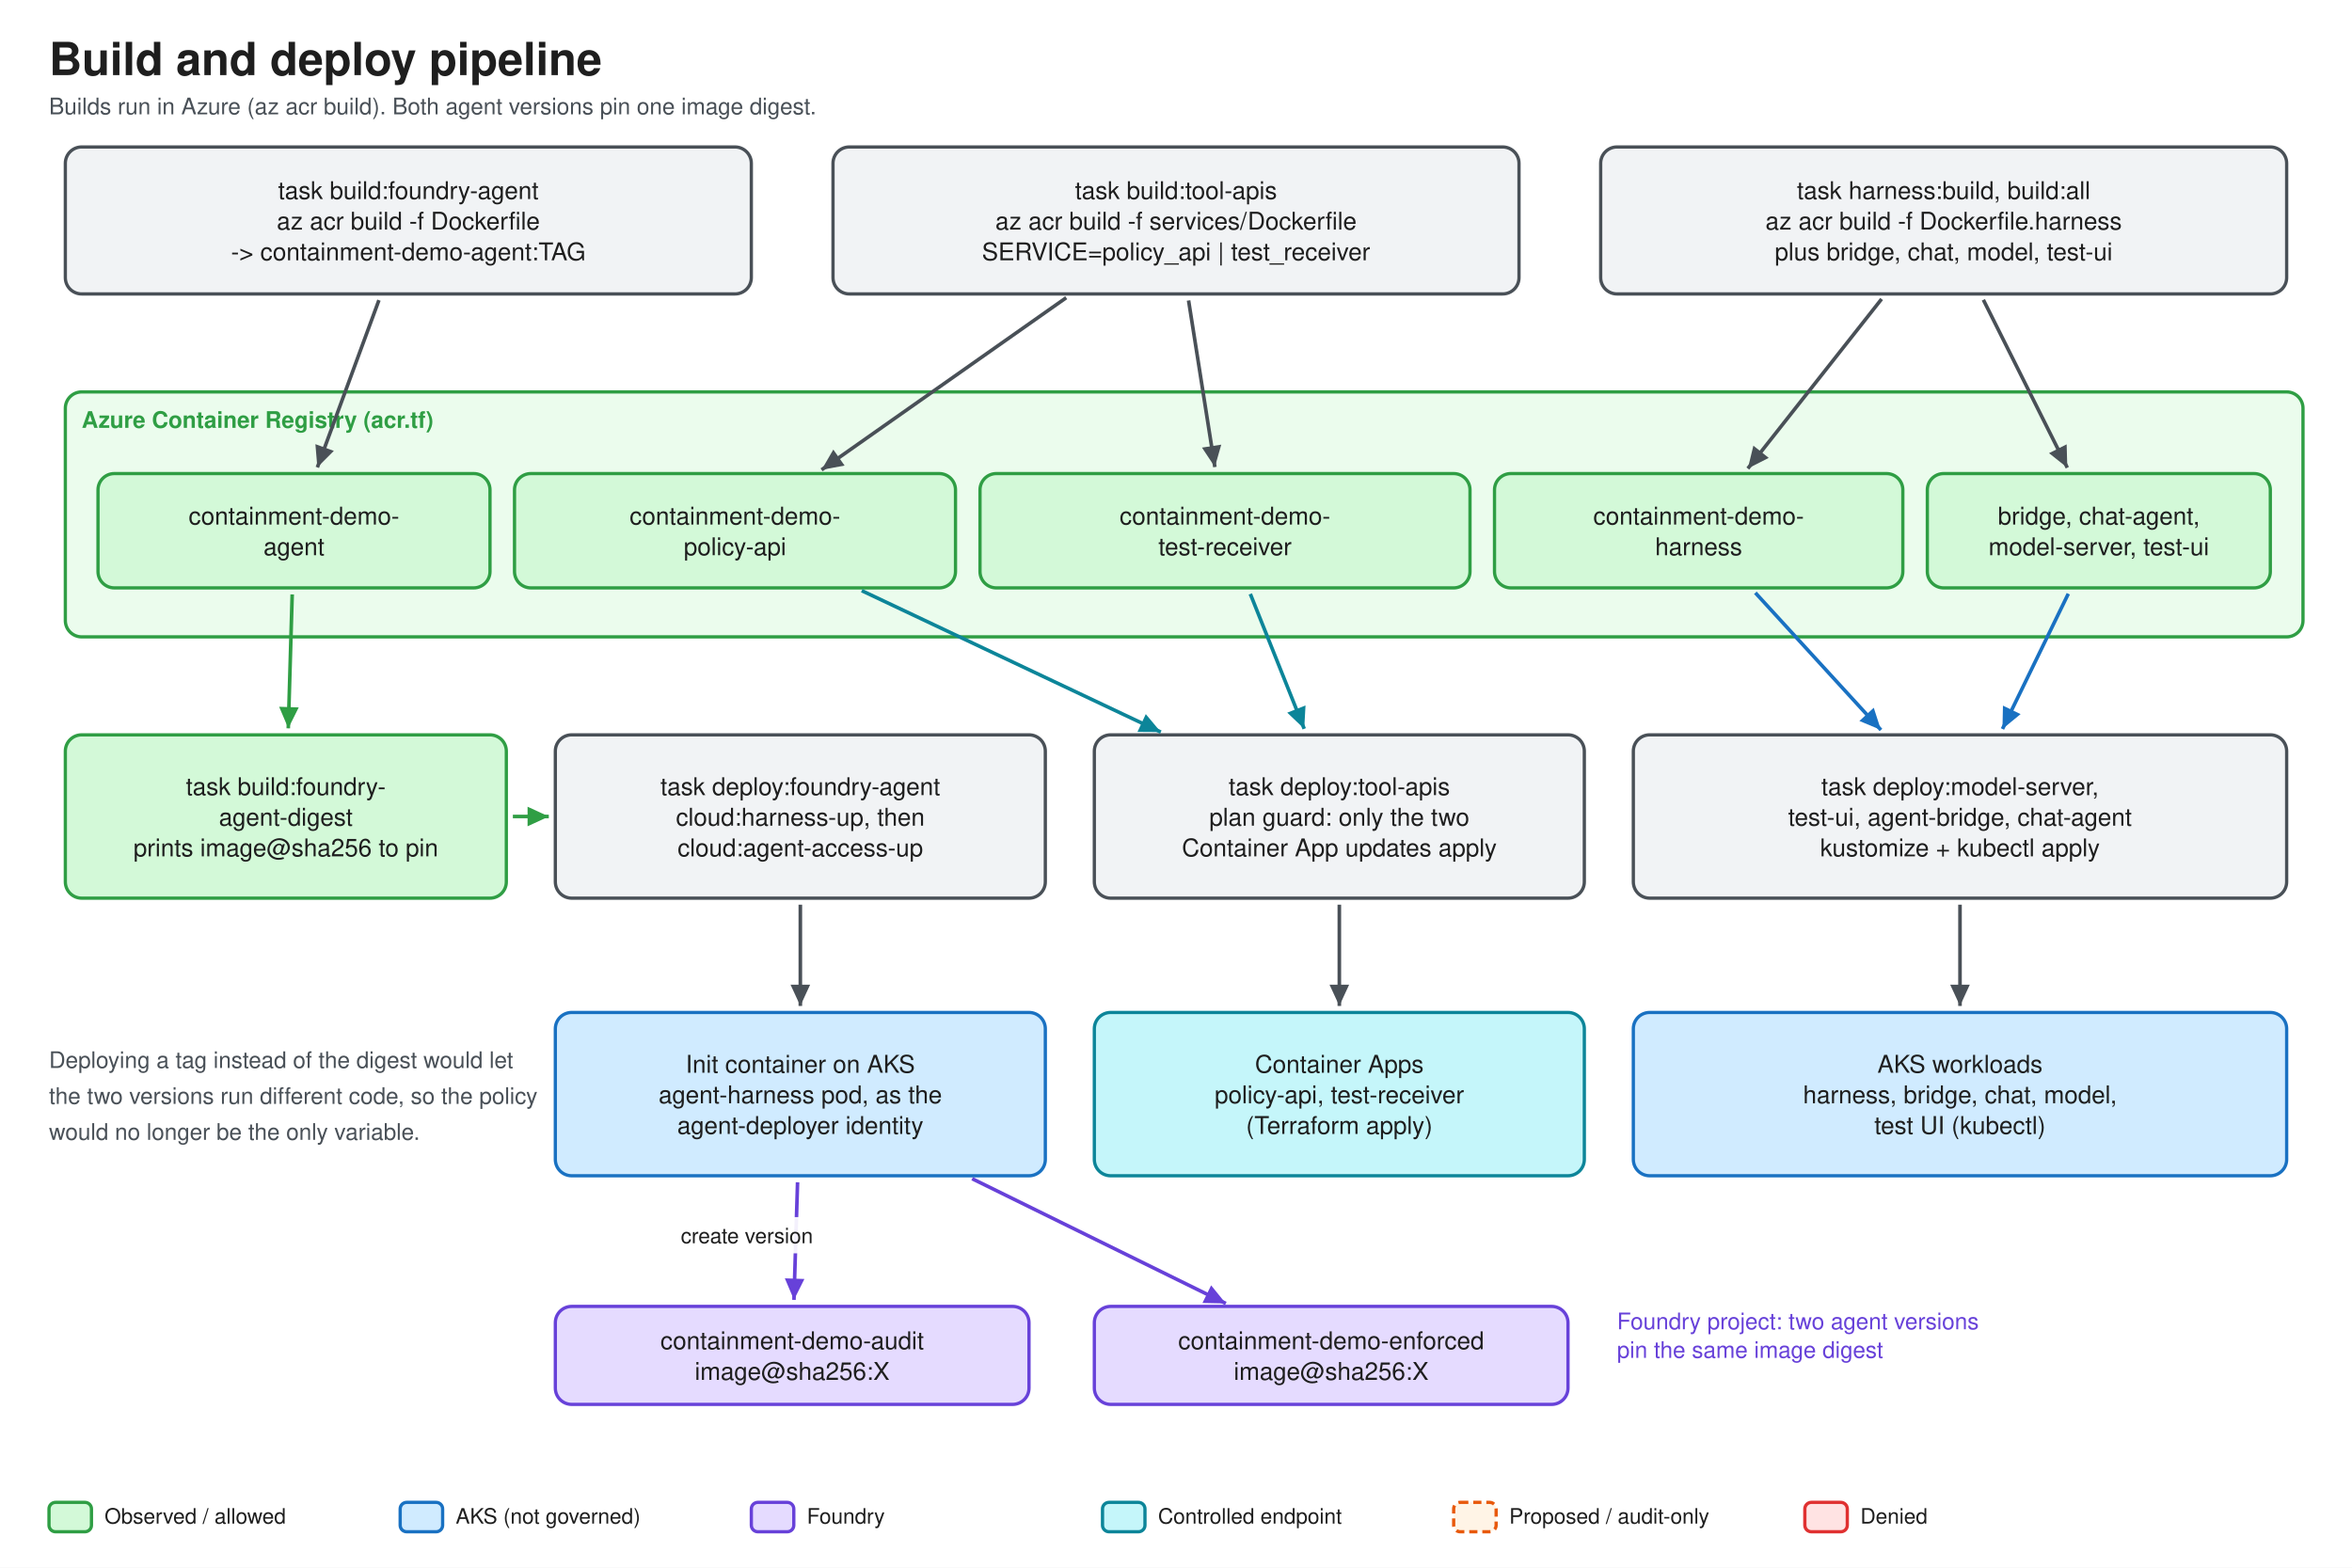
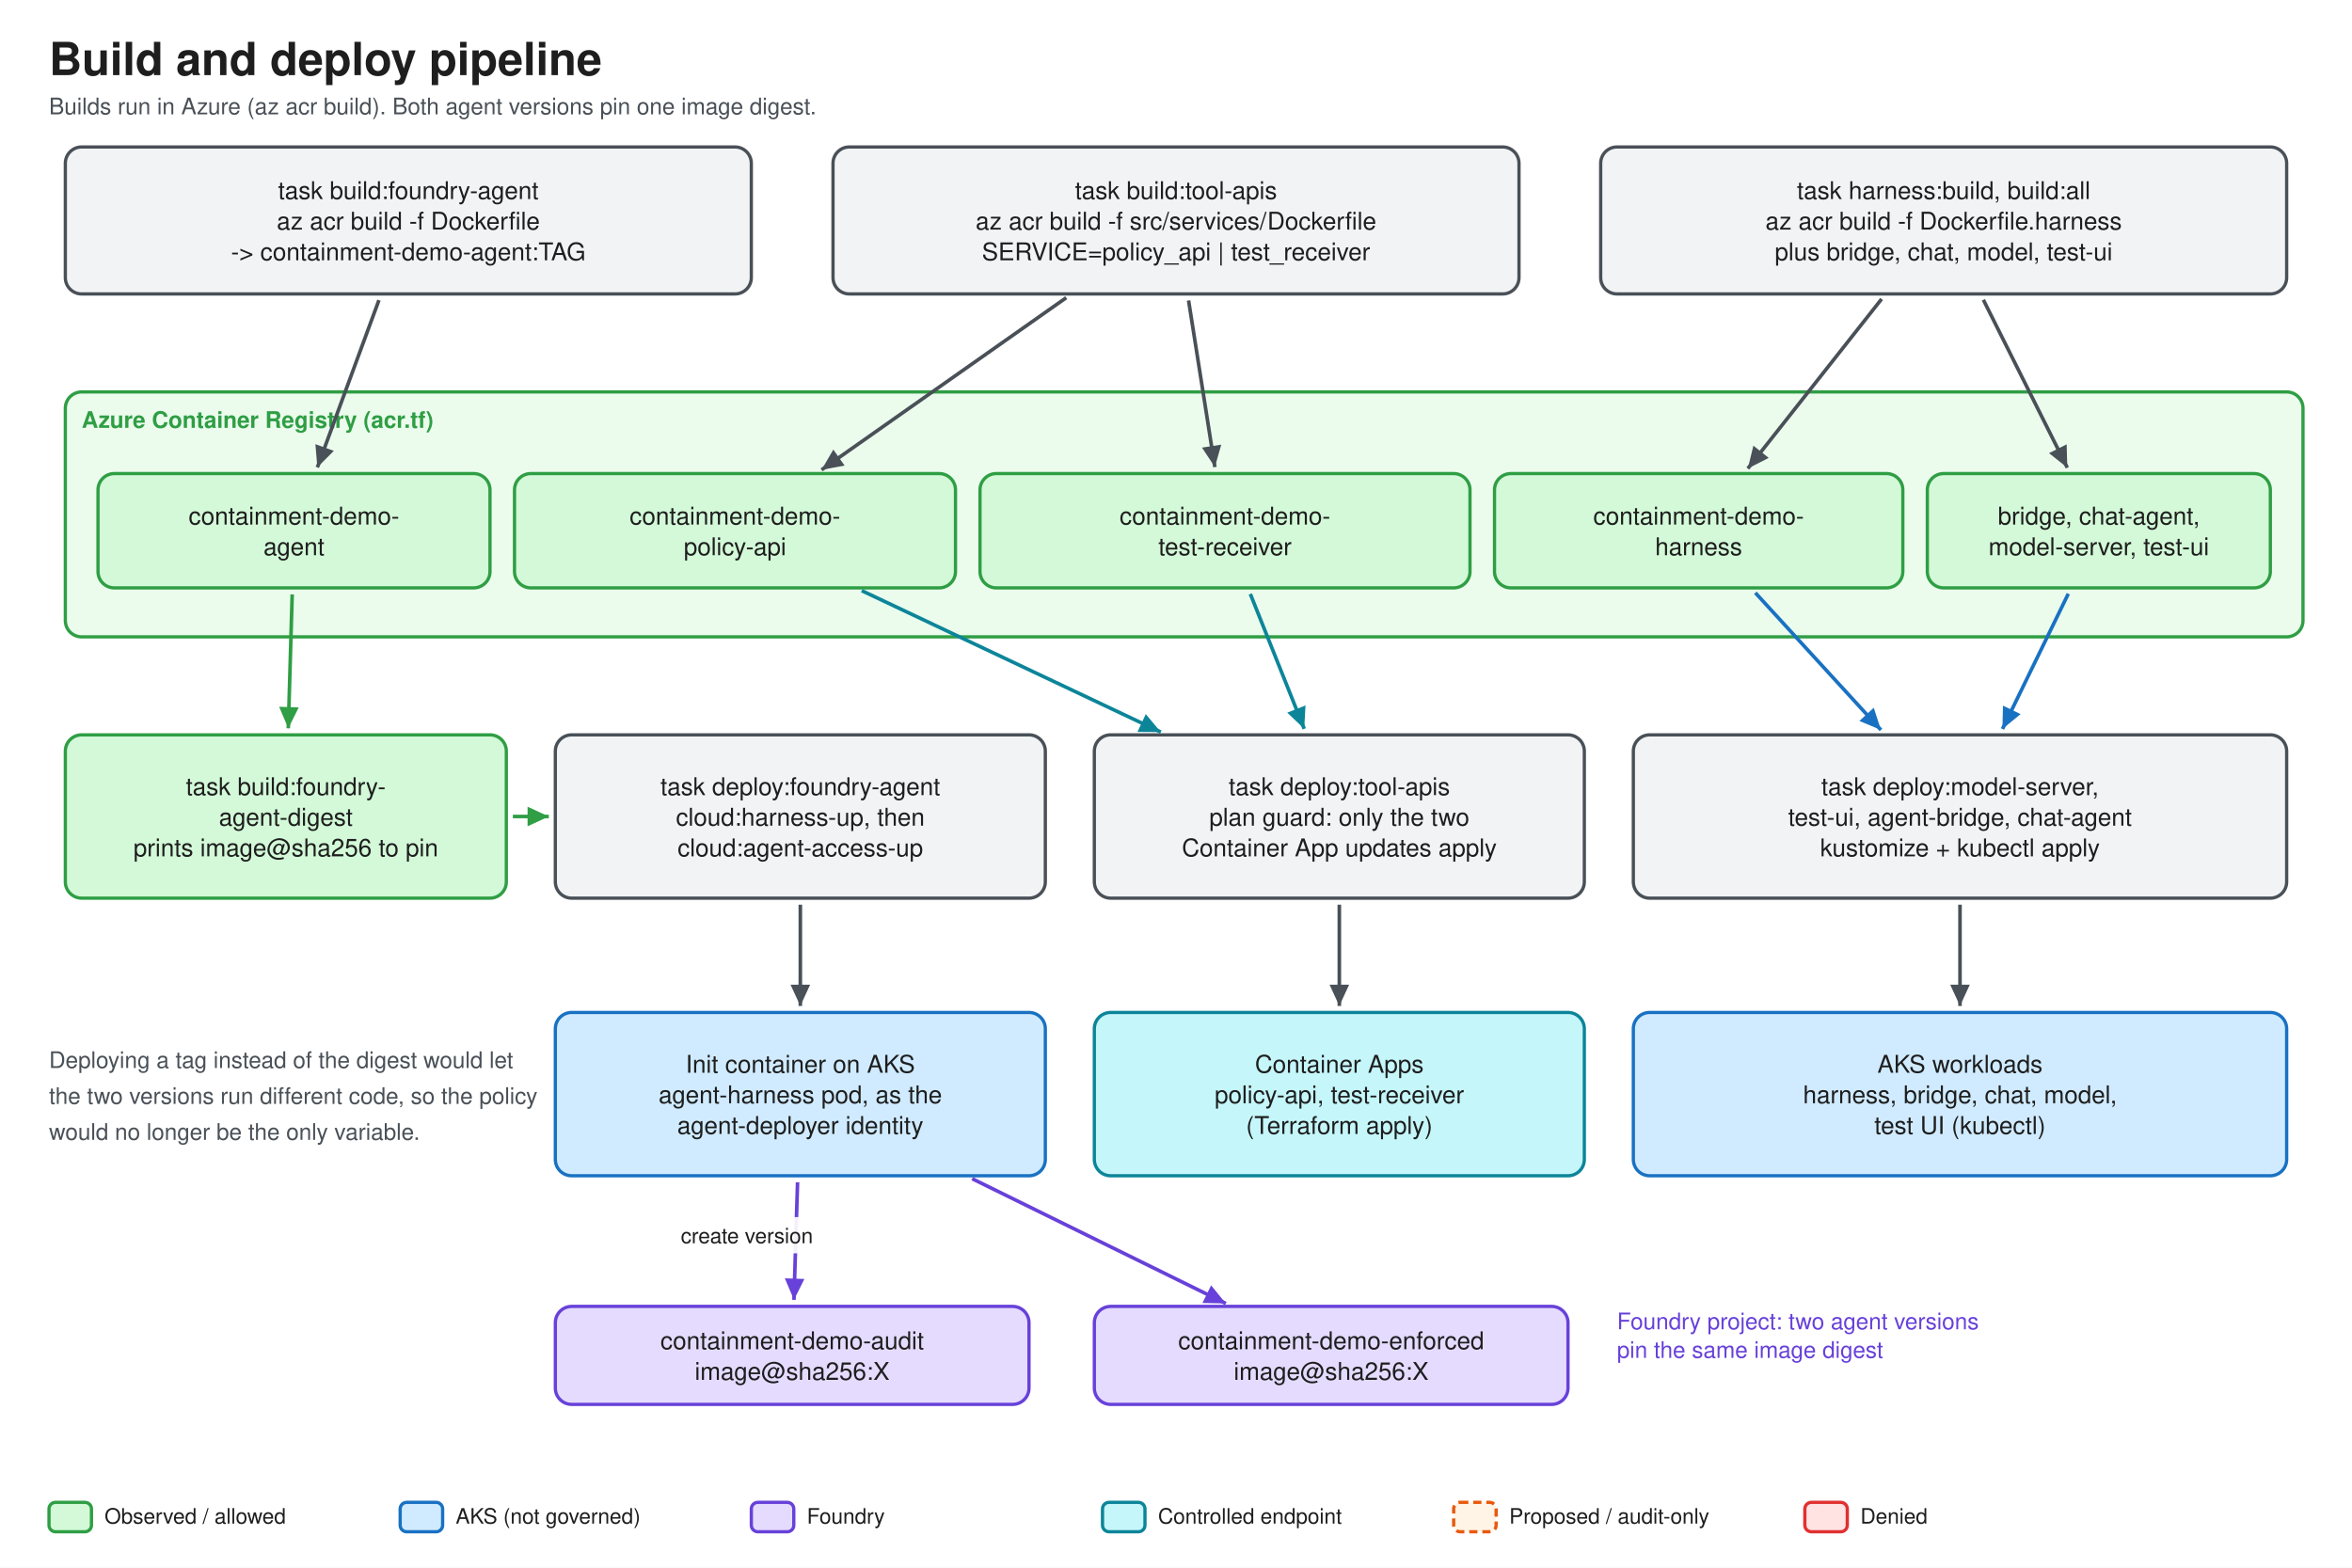
<svg xmlns="http://www.w3.org/2000/svg" viewBox="0 0 1440 960" width="1440" height="960" font-family="Segoe UI, Helvetica, Arial, sans-serif">
  <rect width="1440" height="960" fill="#ffffff" />
  <text x="30.0" y="46.0" font-size="28" fill="#1e1e1e" text-anchor="start" font-weight="bold">Build and deploy pipeline</text>
  <text x="30.0" y="70.0" font-size="14" fill="#495057" text-anchor="start" font-weight="normal">Builds run in Azure (az acr build). Both agent versions pin one image digest.</text>
  <rect x="40" y="90" width="420" height="90" rx="10" fill="#f1f3f5" stroke="#495057" stroke-width="2" />
  <text x="250.0" y="121.9" font-size="15" fill="#1e1e1e" text-anchor="middle" font-weight="normal">task build:foundry-agent</text>
  <text x="250.0" y="140.6" font-size="15" fill="#1e1e1e" text-anchor="middle" font-weight="normal">az acr build -f Dockerfile</text>
  <text x="250.0" y="159.4" font-size="15" fill="#1e1e1e" text-anchor="middle" font-weight="normal">-&gt; containment-demo-agent:TAG</text>
  <rect x="510" y="90" width="420" height="90" rx="10" fill="#f1f3f5" stroke="#495057" stroke-width="2" />
  <text x="720.0" y="121.9" font-size="15" fill="#1e1e1e" text-anchor="middle" font-weight="normal">task build:tool-apis</text>
-   <text x="720.0" y="140.6" font-size="15" fill="#1e1e1e" text-anchor="middle" font-weight="normal">az acr build -f services/Dockerfile</text>
+   <text x="720.0" y="140.6" font-size="15" fill="#1e1e1e" text-anchor="middle" font-weight="normal">az acr build -f src/services/Dockerfile</text>
  <text x="720.0" y="159.4" font-size="15" fill="#1e1e1e" text-anchor="middle" font-weight="normal">SERVICE=policy_api | test_receiver</text>
  <rect x="980" y="90" width="420" height="90" rx="10" fill="#f1f3f5" stroke="#495057" stroke-width="2" />
  <text x="1190.0" y="121.9" font-size="15" fill="#1e1e1e" text-anchor="middle" font-weight="normal">task harness:build, build:all</text>
  <text x="1190.0" y="140.6" font-size="15" fill="#1e1e1e" text-anchor="middle" font-weight="normal">az acr build -f Dockerfile.harness</text>
  <text x="1190.0" y="159.4" font-size="15" fill="#1e1e1e" text-anchor="middle" font-weight="normal">plus bridge, chat, model, test-ui</text>
  <rect x="40" y="240" width="1370" height="150" rx="10" fill="#d3f9d8" fill-opacity="0.45" stroke="#2f9e44" stroke-width="2" />
  <text x="50.0" y="262.0" font-size="14" fill="#2f9e44" text-anchor="start" font-weight="bold">Azure Container Registry (acr.tf)</text>
  <rect x="60" y="290" width="240" height="70" rx="10" fill="#d3f9d8" stroke="#2f9e44" stroke-width="2" />
  <text x="180.0" y="321.2" font-size="15" fill="#1e1e1e" text-anchor="middle" font-weight="normal">containment-demo-</text>
  <text x="180.0" y="340.0" font-size="15" fill="#1e1e1e" text-anchor="middle" font-weight="normal">agent</text>
  <rect x="315" y="290" width="270" height="70" rx="10" fill="#d3f9d8" stroke="#2f9e44" stroke-width="2" />
  <text x="450.0" y="321.2" font-size="15" fill="#1e1e1e" text-anchor="middle" font-weight="normal">containment-demo-</text>
  <text x="450.0" y="340.0" font-size="15" fill="#1e1e1e" text-anchor="middle" font-weight="normal">policy-api</text>
  <rect x="600" y="290" width="300" height="70" rx="10" fill="#d3f9d8" stroke="#2f9e44" stroke-width="2" />
  <text x="750.0" y="321.2" font-size="15" fill="#1e1e1e" text-anchor="middle" font-weight="normal">containment-demo-</text>
  <text x="750.0" y="340.0" font-size="15" fill="#1e1e1e" text-anchor="middle" font-weight="normal">test-receiver</text>
  <rect x="915" y="290" width="250" height="70" rx="10" fill="#d3f9d8" stroke="#2f9e44" stroke-width="2" />
  <text x="1040.0" y="321.2" font-size="15" fill="#1e1e1e" text-anchor="middle" font-weight="normal">containment-demo-</text>
  <text x="1040.0" y="340.0" font-size="15" fill="#1e1e1e" text-anchor="middle" font-weight="normal">harness</text>
  <rect x="1180" y="290" width="210" height="70" rx="10" fill="#d3f9d8" stroke="#2f9e44" stroke-width="2" />
  <text x="1285.0" y="321.2" font-size="15" fill="#1e1e1e" text-anchor="middle" font-weight="normal">bridge, chat-agent,</text>
  <text x="1285.0" y="340.0" font-size="15" fill="#1e1e1e" text-anchor="middle" font-weight="normal">model-server, test-ui</text>
  <polyline points="232.0,183.8 194.3,286.2" fill="none" stroke="#495057" stroke-width="2.2" stroke-linejoin="round" />
  <polygon points="194.3,286.2 193.1,272.0 204.4,276.1" fill="#495057" />
  <polyline points="652.8,182.3 503.0,287.7" fill="none" stroke="#495057" stroke-width="2.2" stroke-linejoin="round" />
  <polygon points="503.0,287.7 510.2,275.3 517.1,285.1" fill="#495057" />
  <polyline points="727.7,184.0 743.8,286.0" fill="none" stroke="#495057" stroke-width="2.2" stroke-linejoin="round" />
  <polygon points="743.8,286.0 735.9,274.1 747.7,272.3" fill="#495057" />
  <polyline points="1152.0,183.1 1070.1,286.9" fill="none" stroke="#495057" stroke-width="2.2" stroke-linejoin="round" />
  <polygon points="1070.1,286.9 1073.5,272.9 1082.9,280.4" fill="#495057" />
  <polyline points="1214.3,183.6 1265.7,286.4" fill="none" stroke="#495057" stroke-width="2.2" stroke-linejoin="round" />
  <polygon points="1265.7,286.4 1254.5,277.5 1265.3,272.1" fill="#495057" />
  <rect x="40" y="450" width="270" height="100" rx="10" fill="#d3f9d8" stroke="#2f9e44" stroke-width="2" />
  <text x="175.0" y="486.9" font-size="15" fill="#1e1e1e" text-anchor="middle" font-weight="normal">task build:foundry-</text>
  <text x="175.0" y="505.6" font-size="15" fill="#1e1e1e" text-anchor="middle" font-weight="normal">agent-digest</text>
  <text x="175.0" y="524.4" font-size="15" fill="#1e1e1e" text-anchor="middle" font-weight="normal">prints image@sha256 to pin</text>
  <rect x="340" y="450" width="300" height="100" rx="10" fill="#f1f3f5" stroke="#495057" stroke-width="2" />
  <text x="490.0" y="486.9" font-size="15" fill="#1e1e1e" text-anchor="middle" font-weight="normal">task deploy:foundry-agent</text>
  <text x="490.0" y="505.6" font-size="15" fill="#1e1e1e" text-anchor="middle" font-weight="normal">cloud:harness-up, then</text>
  <text x="490.0" y="524.4" font-size="15" fill="#1e1e1e" text-anchor="middle" font-weight="normal">cloud:agent-access-up</text>
  <rect x="670" y="450" width="300" height="100" rx="10" fill="#f1f3f5" stroke="#495057" stroke-width="2" />
  <text x="820.0" y="486.9" font-size="15" fill="#1e1e1e" text-anchor="middle" font-weight="normal">task deploy:tool-apis</text>
  <text x="820.0" y="505.6" font-size="15" fill="#1e1e1e" text-anchor="middle" font-weight="normal">plan guard: only the two</text>
  <text x="820.0" y="524.4" font-size="15" fill="#1e1e1e" text-anchor="middle" font-weight="normal">Container App updates apply</text>
  <rect x="1000" y="450" width="400" height="100" rx="10" fill="#f1f3f5" stroke="#495057" stroke-width="2" />
  <text x="1200.0" y="486.9" font-size="15" fill="#1e1e1e" text-anchor="middle" font-weight="normal">task deploy:model-server,</text>
  <text x="1200.0" y="505.6" font-size="15" fill="#1e1e1e" text-anchor="middle" font-weight="normal">test-ui, agent-bridge, chat-agent</text>
  <text x="1200.0" y="524.4" font-size="15" fill="#1e1e1e" text-anchor="middle" font-weight="normal">kustomize + kubectl apply</text>
  <polyline points="178.9,364.0 176.5,446.0" fill="none" stroke="#2f9e44" stroke-width="2.2" stroke-linejoin="round" />
  <polygon points="176.5,446.0 170.9,432.8 182.9,433.2" fill="#2f9e44" />
  <polyline points="314.0,500.0 336.0,500.0" fill="none" stroke="#2f9e44" stroke-width="2.2" stroke-linejoin="round" />
  <polygon points="336.0,500.0 323.0,506.0 323.0,494.0" fill="#2f9e44" />
  <polyline points="527.6,361.7 710.7,448.3" fill="none" stroke="#0c8599" stroke-width="2.2" stroke-linejoin="round" />
  <polygon points="710.7,448.3 696.4,448.2 701.5,437.3" fill="#0c8599" />
  <polyline points="765.5,363.7 798.5,446.3" fill="none" stroke="#0c8599" stroke-width="2.2" stroke-linejoin="round" />
  <polygon points="798.5,446.3 788.1,436.4 799.3,432.0" fill="#0c8599" />
  <polyline points="1074.7,363.0 1151.6,447.0" fill="none" stroke="#1971c2" stroke-width="2.2" stroke-linejoin="round" />
  <polygon points="1151.6,447.0 1138.4,441.5 1147.2,433.4" fill="#1971c2" />
  <polyline points="1266.3,363.6 1226.0,446.4" fill="none" stroke="#1971c2" stroke-width="2.2" stroke-linejoin="round" />
  <polygon points="1226.0,446.4 1226.3,432.1 1237.1,437.3" fill="#1971c2" />
  <rect x="340" y="620" width="300" height="100" rx="10" fill="#d0ebff" stroke="#1971c2" stroke-width="2" />
  <text x="490.0" y="656.9" font-size="15" fill="#1e1e1e" text-anchor="middle" font-weight="normal">Init container on AKS</text>
  <text x="490.0" y="675.6" font-size="15" fill="#1e1e1e" text-anchor="middle" font-weight="normal">agent-harness pod, as the</text>
  <text x="490.0" y="694.4" font-size="15" fill="#1e1e1e" text-anchor="middle" font-weight="normal">agent-deployer identity</text>
  <rect x="670" y="620" width="300" height="100" rx="10" fill="#c5f6fa" stroke="#0c8599" stroke-width="2" />
  <text x="820.0" y="656.9" font-size="15" fill="#1e1e1e" text-anchor="middle" font-weight="normal">Container Apps</text>
  <text x="820.0" y="675.6" font-size="15" fill="#1e1e1e" text-anchor="middle" font-weight="normal">policy-api, test-receiver</text>
  <text x="820.0" y="694.4" font-size="15" fill="#1e1e1e" text-anchor="middle" font-weight="normal">(Terraform apply)</text>
  <rect x="1000" y="620" width="400" height="100" rx="10" fill="#d0ebff" stroke="#1971c2" stroke-width="2" />
  <text x="1200.0" y="656.9" font-size="15" fill="#1e1e1e" text-anchor="middle" font-weight="normal">AKS workloads</text>
  <text x="1200.0" y="675.6" font-size="15" fill="#1e1e1e" text-anchor="middle" font-weight="normal">harness, bridge, chat, model,</text>
  <text x="1200.0" y="694.4" font-size="15" fill="#1e1e1e" text-anchor="middle" font-weight="normal">test UI (kubectl)</text>
  <polyline points="490.0,554.0 490.0,616.0" fill="none" stroke="#495057" stroke-width="2.2" stroke-linejoin="round" />
  <polygon points="490.0,616.0 484.0,603.0 496.0,603.0" fill="#495057" />
  <polyline points="820.0,554.0 820.0,616.0" fill="none" stroke="#495057" stroke-width="2.2" stroke-linejoin="round" />
  <polygon points="820.0,616.0 814.0,603.0 826.0,603.0" fill="#495057" />
  <polyline points="1200.0,554.0 1200.0,616.0" fill="none" stroke="#495057" stroke-width="2.2" stroke-linejoin="round" />
  <polygon points="1200.0,616.0 1194.0,603.0 1206.0,603.0" fill="#495057" />
  <rect x="340" y="800" width="290" height="60" rx="10" fill="#e5dbff" stroke="#6741d9" stroke-width="2" />
  <text x="485.0" y="826.2" font-size="15" fill="#1e1e1e" text-anchor="middle" font-weight="normal">containment-demo-audit</text>
  <text x="485.0" y="845.0" font-size="15" fill="#1e1e1e" text-anchor="middle" font-weight="normal">image@sha256:X</text>
  <rect x="670" y="800" width="290" height="60" rx="10" fill="#e5dbff" stroke="#6741d9" stroke-width="2" />
  <text x="815.0" y="826.2" font-size="15" fill="#1e1e1e" text-anchor="middle" font-weight="normal">containment-demo-enforced</text>
  <text x="815.0" y="845.0" font-size="15" fill="#1e1e1e" text-anchor="middle" font-weight="normal">image@sha256:X</text>
  <polyline points="488.3,724.0 486.1,796.0" fill="none" stroke="#6741d9" stroke-width="2.2" stroke-linejoin="round" />
  <polygon points="486.1,796.0 480.5,782.8 492.5,783.2" fill="#6741d9" />
  <rect x="396.7" y="745.3" width="121.2" height="22.2" rx="4" fill="#ffffff" fill-opacity="0.92" />
  <text x="457.3" y="761.3" font-size="13" fill="#1e1e1e" text-anchor="middle" font-weight="normal">create version</text>
  <polyline points="595.2,721.8 750.5,798.2" fill="none" stroke="#6741d9" stroke-width="2.2" stroke-linejoin="round" />
  <polygon points="750.5,798.2 736.2,797.9 741.5,787.1" fill="#6741d9" />
  <text x="990.0" y="814.0" font-size="14" fill="#6741d9" text-anchor="start" font-weight="normal">Foundry project: two agent versions</text>
  <text x="990.0" y="831.5" font-size="14" fill="#6741d9" text-anchor="start" font-weight="normal">pin the same image digest</text>
  <text x="30.0" y="654.0" font-size="14" fill="#495057" text-anchor="start" font-weight="normal">Deploying a tag instead of the digest would let</text>
  <text x="30.0" y="676.0" font-size="14" fill="#495057" text-anchor="start" font-weight="normal">the two versions run different code, so the policy</text>
  <text x="30.0" y="698.0" font-size="14" fill="#495057" text-anchor="start" font-weight="normal">would no longer be the only variable.</text>
  <rect x="30" y="920" width="26" height="18" rx="4" fill="#d3f9d8" stroke="#2f9e44" stroke-width="2" />
  <text x="64.0" y="933.0" font-size="13" fill="#1e1e1e" text-anchor="start" font-weight="normal">Observed / allowed</text>
  <rect x="245" y="920" width="26" height="18" rx="4" fill="#d0ebff" stroke="#1971c2" stroke-width="2" />
  <text x="279.0" y="933.0" font-size="13" fill="#1e1e1e" text-anchor="start" font-weight="normal">AKS (not governed)</text>
  <rect x="460" y="920" width="26" height="18" rx="4" fill="#e5dbff" stroke="#6741d9" stroke-width="2" />
  <text x="494.0" y="933.0" font-size="13" fill="#1e1e1e" text-anchor="start" font-weight="normal">Foundry</text>
  <rect x="675" y="920" width="26" height="18" rx="4" fill="#c5f6fa" stroke="#0c8599" stroke-width="2" />
  <text x="709.0" y="933.0" font-size="13" fill="#1e1e1e" text-anchor="start" font-weight="normal">Controlled endpoint</text>
  <rect x="890" y="920" width="26" height="18" rx="4" fill="#fff4e6" stroke="#e8590c" stroke-width="2" stroke-dasharray="5 3" />
  <text x="924.0" y="933.0" font-size="13" fill="#1e1e1e" text-anchor="start" font-weight="normal">Proposed / audit-only</text>
  <rect x="1105" y="920" width="26" height="18" rx="4" fill="#ffe3e3" stroke="#e03131" stroke-width="2" />
  <text x="1139.0" y="933.0" font-size="13" fill="#1e1e1e" text-anchor="start" font-weight="normal">Denied</text>
</svg>
